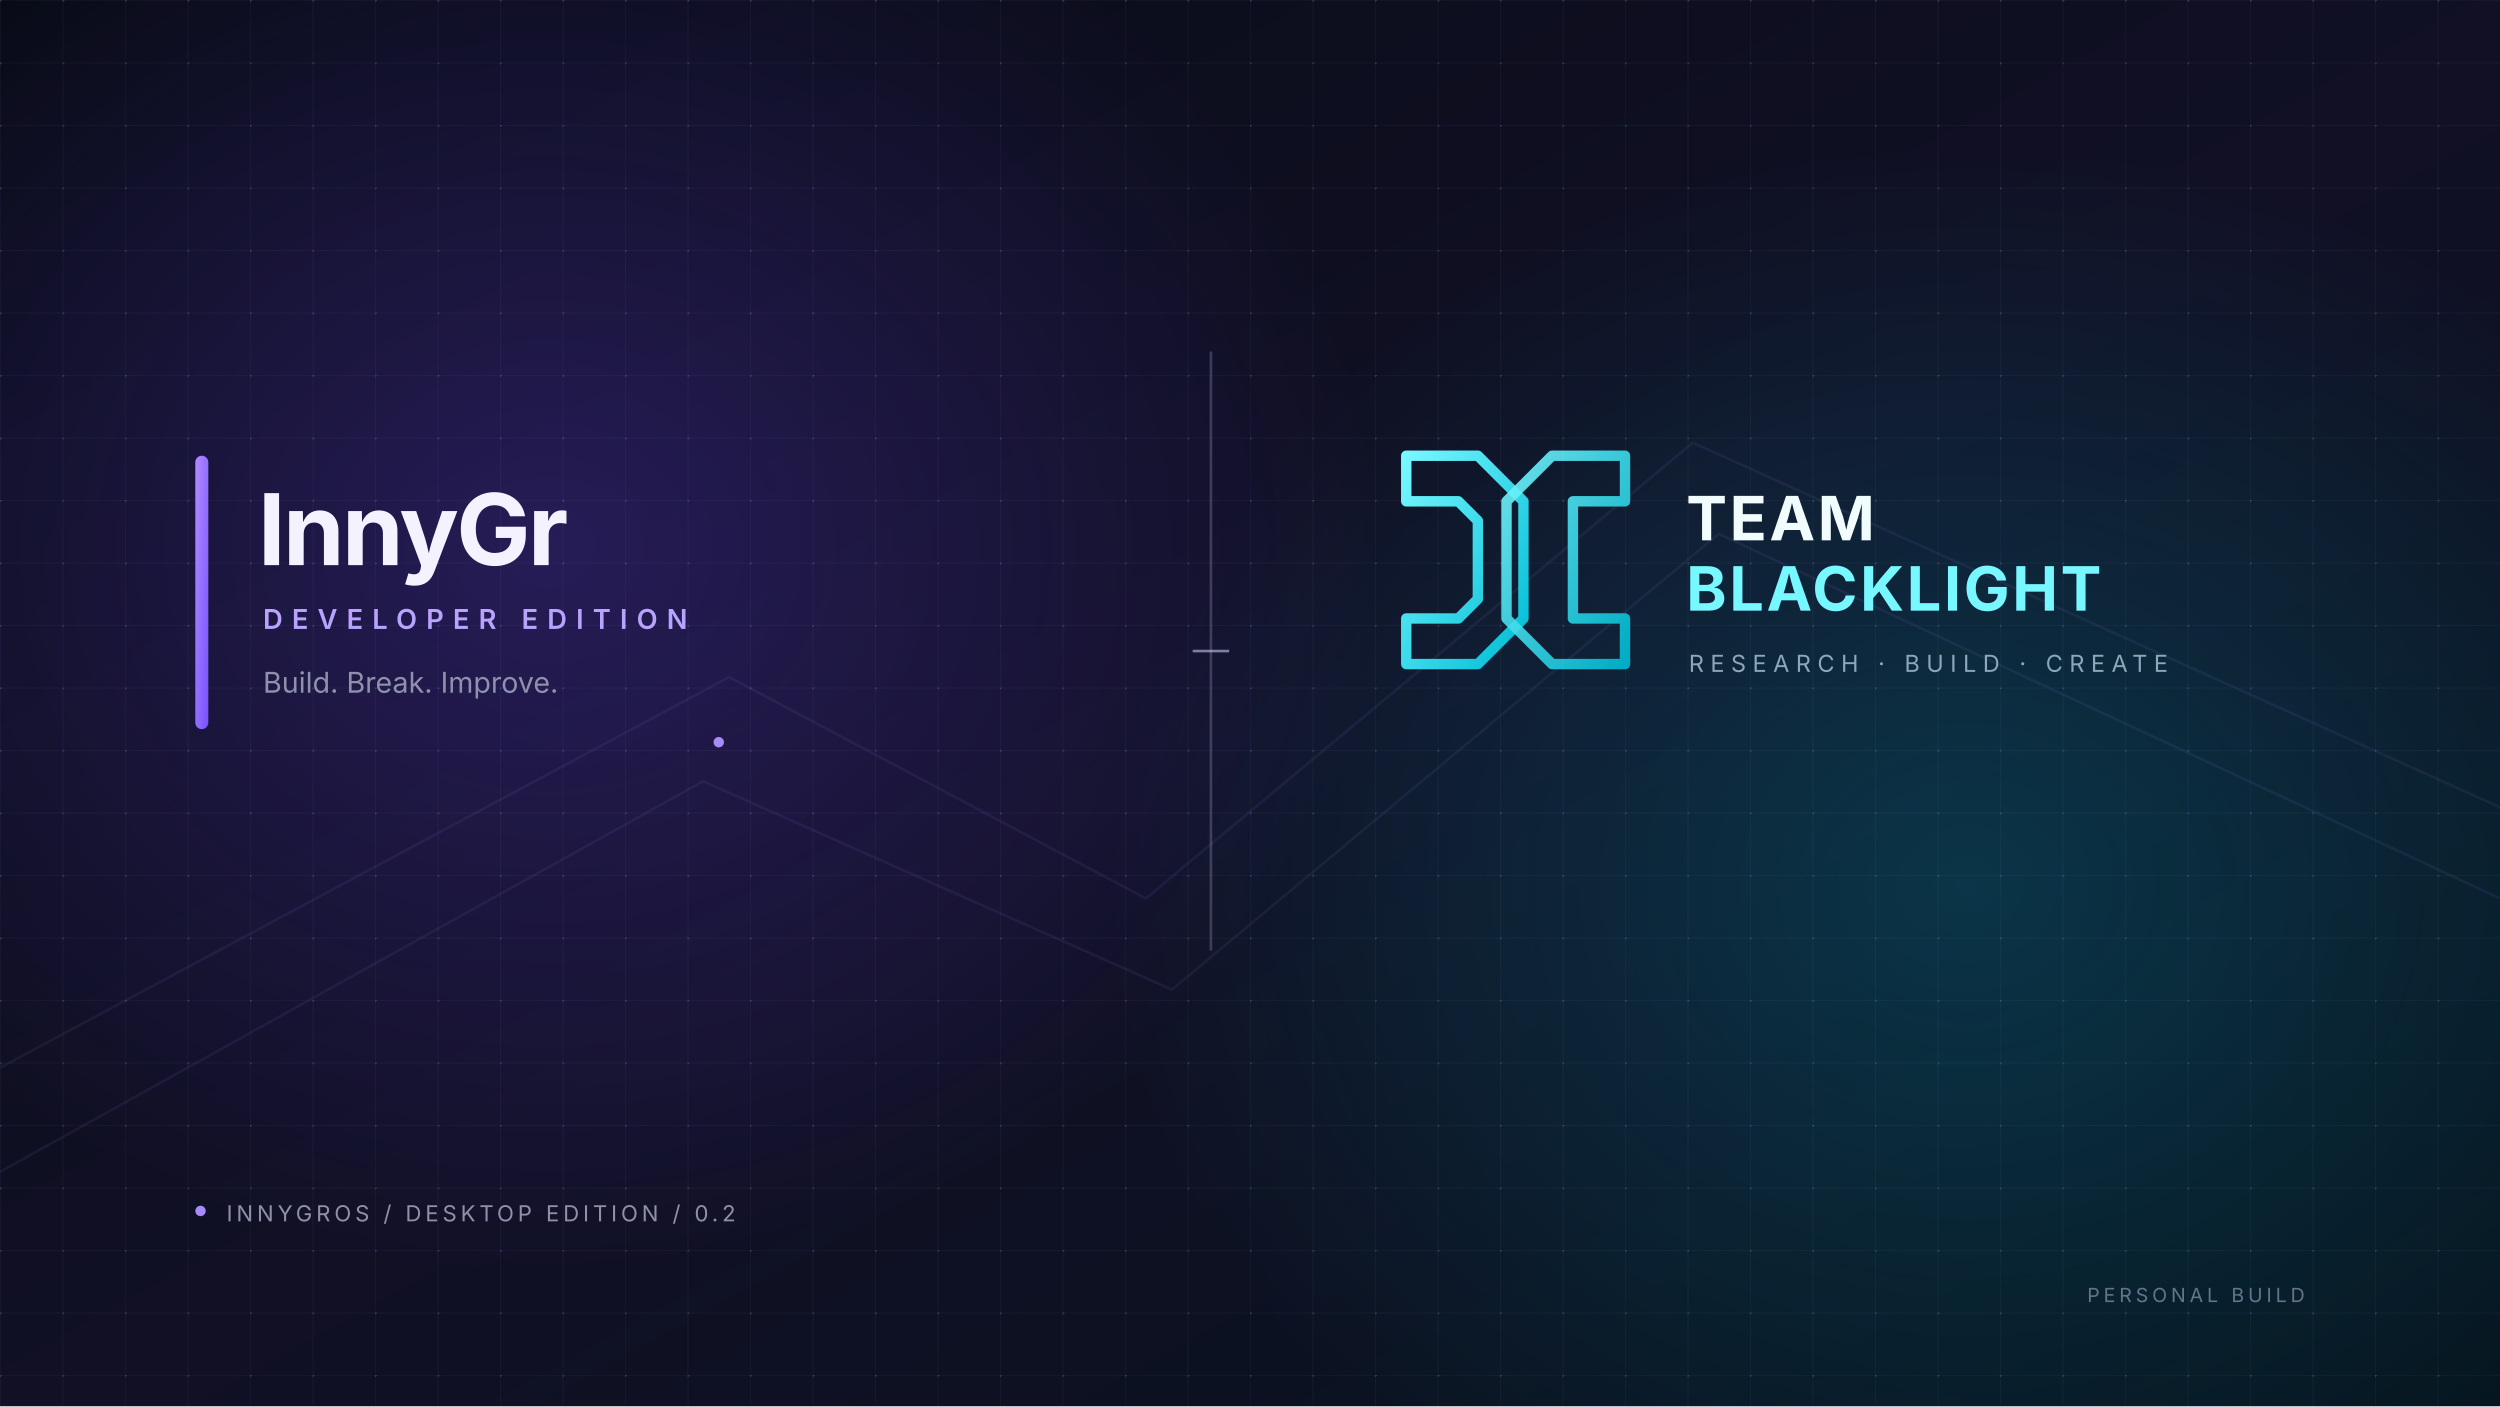
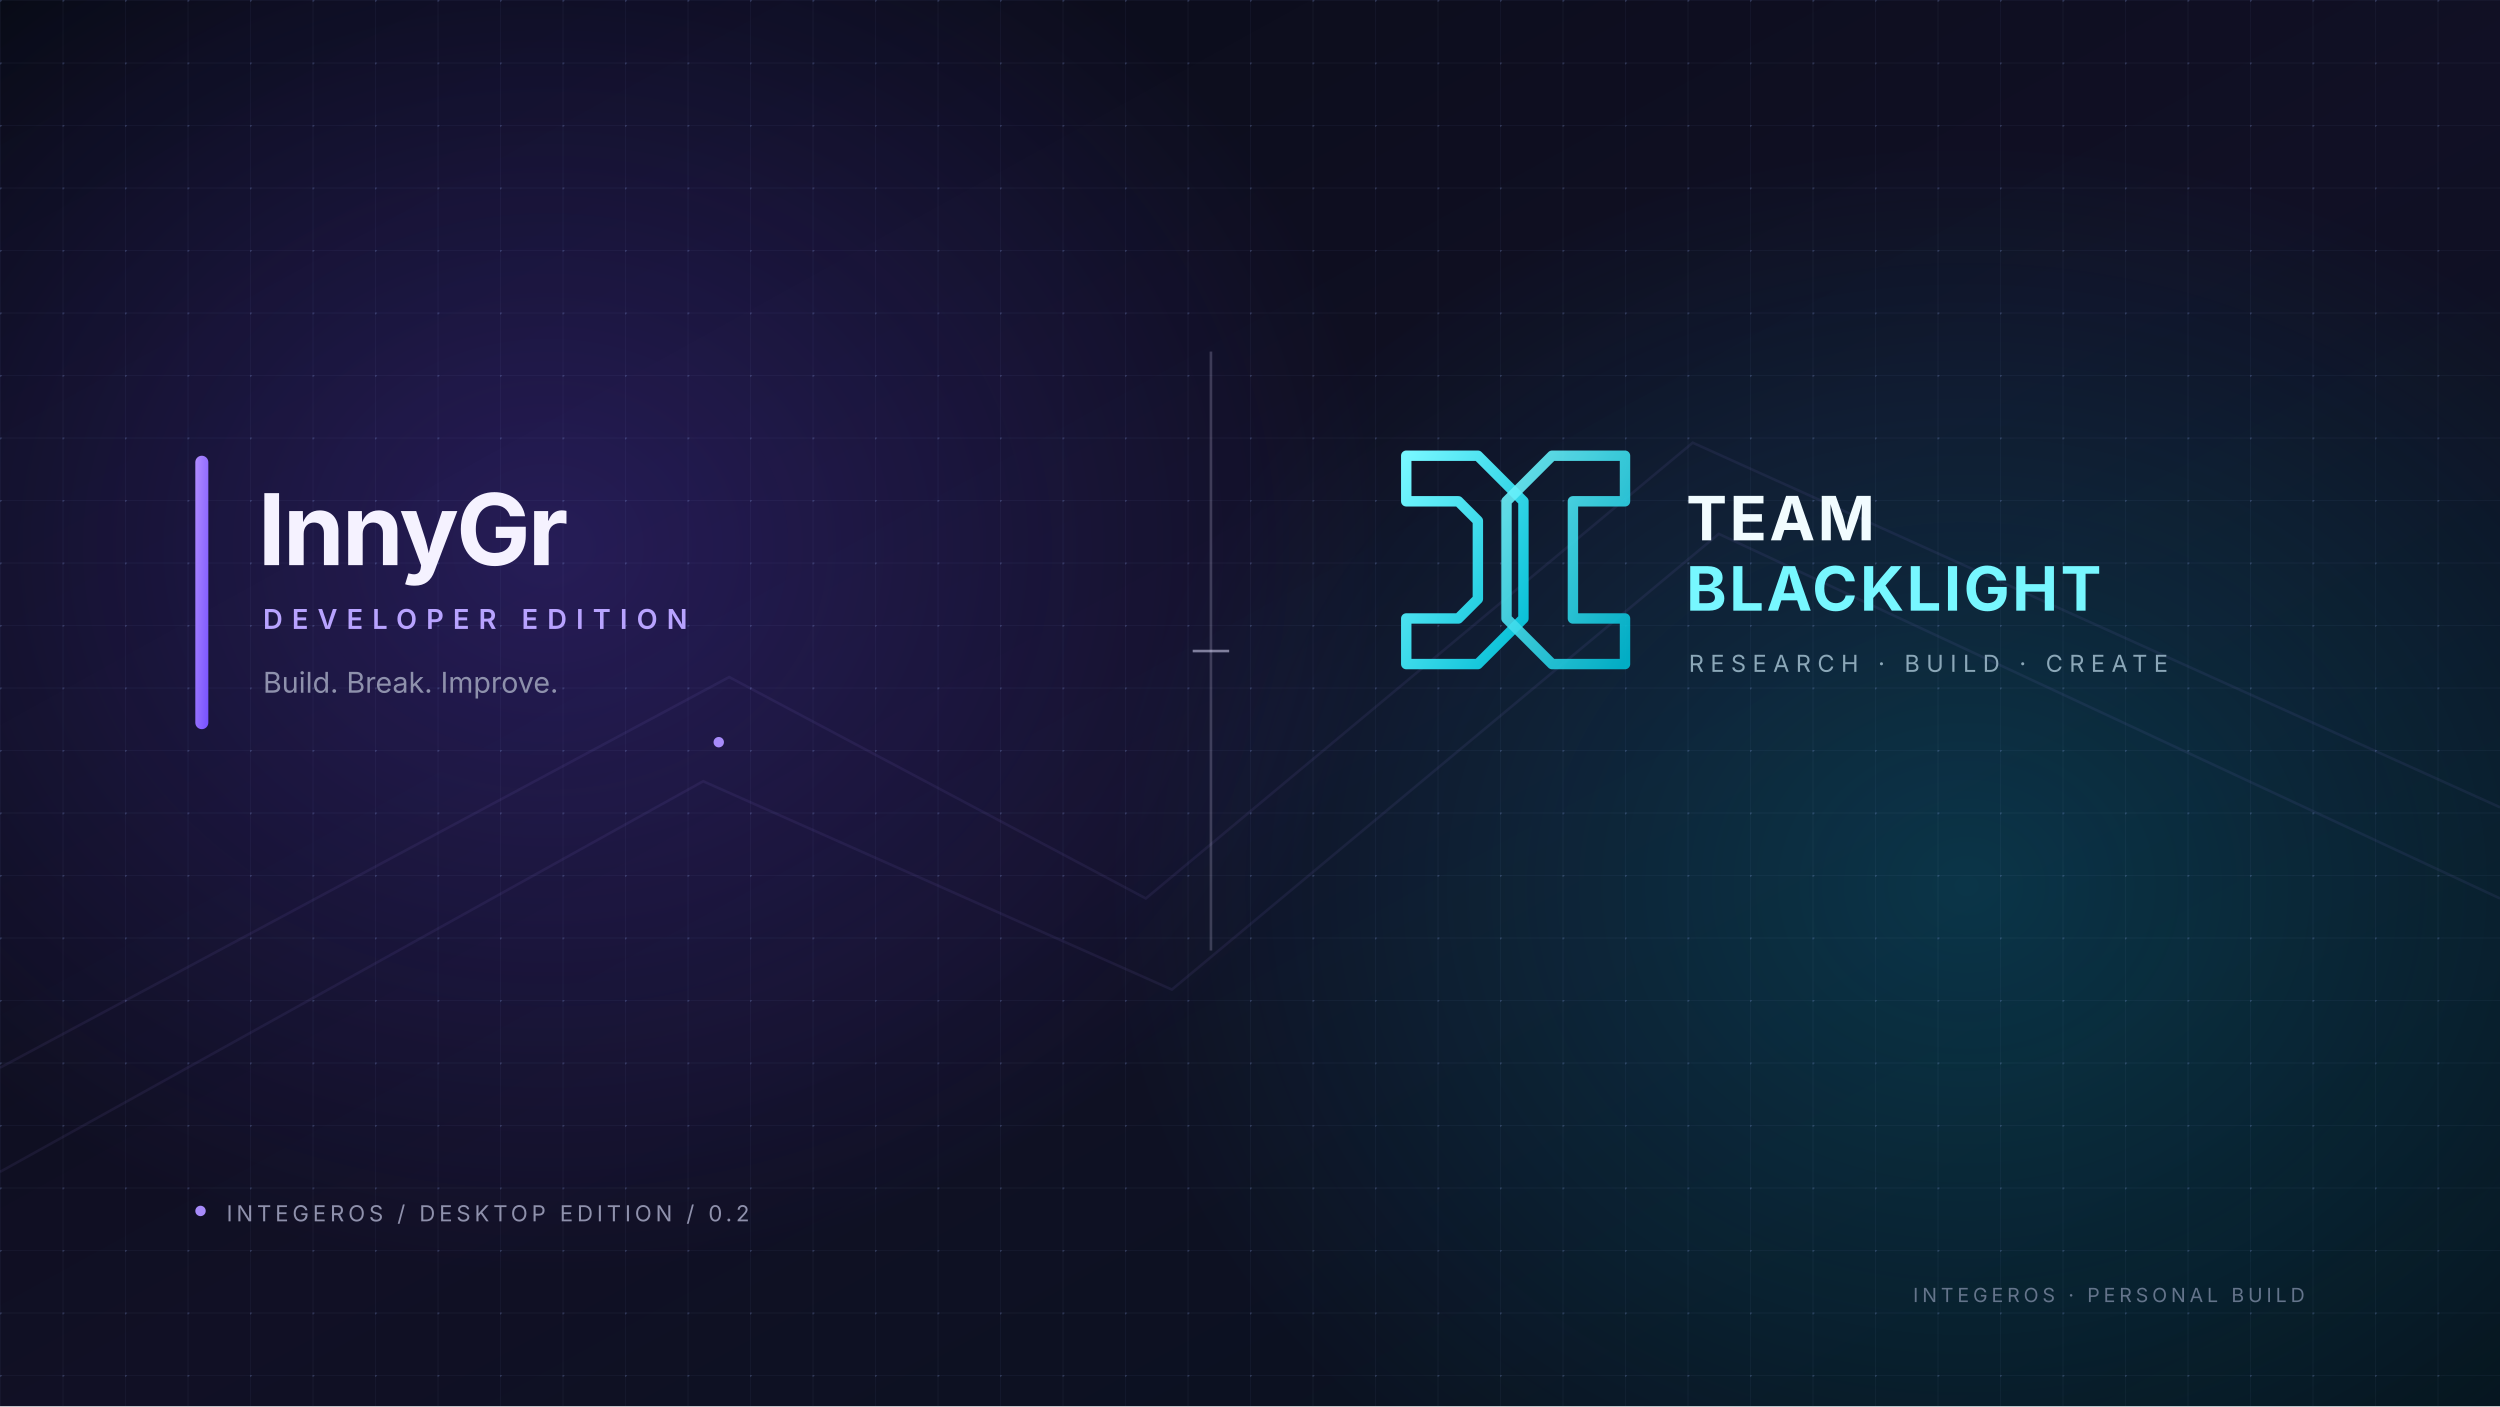
<svg xmlns="http://www.w3.org/2000/svg" width="1920" height="1080" viewBox="0 0 1920 1080">
  <defs>
    <linearGradient id="bg" x1="0" y1="0" x2="1" y2="1">
      <stop offset="0" stop-color="#080b16" />
      <stop offset=".52" stop-color="#111025" />
      <stop offset="1" stop-color="#06131d" />
    </linearGradient>
    <linearGradient id="violet" x1="0" y1="0" x2="1" y2="1">
      <stop offset="0" stop-color="#b18cff" />
      <stop offset="1" stop-color="#7651ff" />
    </linearGradient>
    <linearGradient id="cyan" x1="0" y1="0" x2="1" y2="1">
      <stop offset="0" stop-color="#77f7ff" />
      <stop offset="1" stop-color="#00bcd4" />
    </linearGradient>
    <radialGradient id="glowA">
      <stop offset="0" stop-color="#7046ff" stop-opacity=".25" />
      <stop offset="1" stop-color="#7046ff" stop-opacity="0" />
    </radialGradient>
    <radialGradient id="glowB">
      <stop offset="0" stop-color="#00d9f5" stop-opacity=".18" />
      <stop offset="1" stop-color="#00d9f5" stop-opacity="0" />
    </radialGradient>
    <pattern id="grid" width="48" height="48" patternUnits="userSpaceOnUse">
      <path d="M48 0H0V48" fill="none" stroke="#aab5ff" stroke-opacity=".07" stroke-width="1" />
      <circle cx="0" cy="0" r="1.5" fill="#9db5ff" fill-opacity=".2" />
    </pattern>
    <filter id="soft">
      <feGaussianBlur stdDeviation="22" />
    </filter>
  </defs>
  <rect width="1920" height="1080" fill="url(#bg)" />
  <ellipse cx="420" cy="420" rx="650" ry="560" fill="url(#glowA)" />
  <ellipse cx="1510" cy="680" rx="660" ry="570" fill="url(#glowB)" />
  <rect width="1920" height="1080" fill="url(#grid)" />
  <path d="M0 820L560 520 880 690 1300 340 1920 620M0 900L540 600 900 760 1320 410 1920 690" fill="none" stroke="#a78bfa" stroke-opacity=".08" stroke-width="2" />
  <g transform="translate(150 350)">
    <rect x="0" y="0" width="10" height="210" rx="5" fill="url(#violet)" />
    <text x="48" y="84" fill="#f5f2ff" font-family="Inter,Segoe UI,Arial,sans-serif" font-size="76" font-weight="700" letter-spacing="-2">InnyGr</text>
    <text x="52" y="133" fill="#b8a3ff" font-family="Inter,Segoe UI,Arial,sans-serif" font-size="21" font-weight="600" letter-spacing="7">DEVELOPER EDITION</text>
    <text x="52" y="182" fill="#8e91ac" font-family="Inter,Segoe UI,Arial,sans-serif" font-size="22">Build. Break. Improve.</text>
    <path d="M52 220H390" stroke="url(#violet)" stroke-width="2" stroke-opacity=".8" />
    <circle cx="402" cy="220" r="4" fill="#a78bfa" />
  </g>
  <g transform="translate(930 270)">
    <path d="M0 0V460" stroke="#d5d4f0" stroke-opacity=".22" stroke-width="2" />
    <path d="M0 0V460" stroke="#c4b5fd" stroke-opacity=".8" stroke-width="2" filter="url(#soft)" />
    <path d="M-14 230H14" stroke="#d8d7f5" stroke-opacity=".55" stroke-width="2" />
  </g>
  <g transform="translate(1080 350)">
    <path d="M0 0L55 0 90 35 90 125 55 160 0 160 0 125 40 125 55 110 55 50 40 35 0 35Z" fill="none" stroke="url(#cyan)" stroke-width="8" stroke-linejoin="round" />
    <path d="M112 0H168V35H128V125H168V160H112L77 125V35Z" fill="none" stroke="url(#cyan)" stroke-width="8" stroke-linejoin="round" opacity=".9" />
    <text x="215" y="65" fill="#f1fcff" font-family="Inter,Segoe UI,Arial,sans-serif" font-size="47" font-weight="700" letter-spacing="2">TEAM</text>
    <text x="215" y="119" fill="#77f7ff" font-family="Inter,Segoe UI,Arial,sans-serif" font-size="47" font-weight="700" letter-spacing="2">BLACKLIGHT</text>
    <text x="217" y="166" fill="#8ba7b8" font-family="Inter,Segoe UI,Arial,sans-serif" font-size="18" letter-spacing="5">RESEARCH · BUILD · CREATE</text>
  </g>
  <g transform="translate(150 930)">
    <circle cx="4" cy="0" r="4" fill="#a78bfa" />
-     <text x="24" y="8" fill="#8f91ac" font-family="Inter,Segoe UI,Arial,sans-serif" font-size="17" letter-spacing="3">INNYGROS / DESKTOP EDITION / 0.2</text>
+     <text x="24" y="8" fill="#8f91ac" font-family="Inter,Segoe UI,Arial,sans-serif" font-size="17" letter-spacing="3">INTEGEROS / DESKTOP EDITION / 0.2</text>
  </g>
-   <text x="1770" y="1000" text-anchor="end" fill="#64748b" font-family="Inter,Segoe UI,Arial,sans-serif" font-size="15" letter-spacing="3">PERSONAL BUILD</text>
+   <text x="1770" y="1000" text-anchor="end" fill="#64748b" font-family="Inter,Segoe UI,Arial,sans-serif" font-size="15" letter-spacing="3">INTEGEROS · PERSONAL BUILD</text>
</svg>
